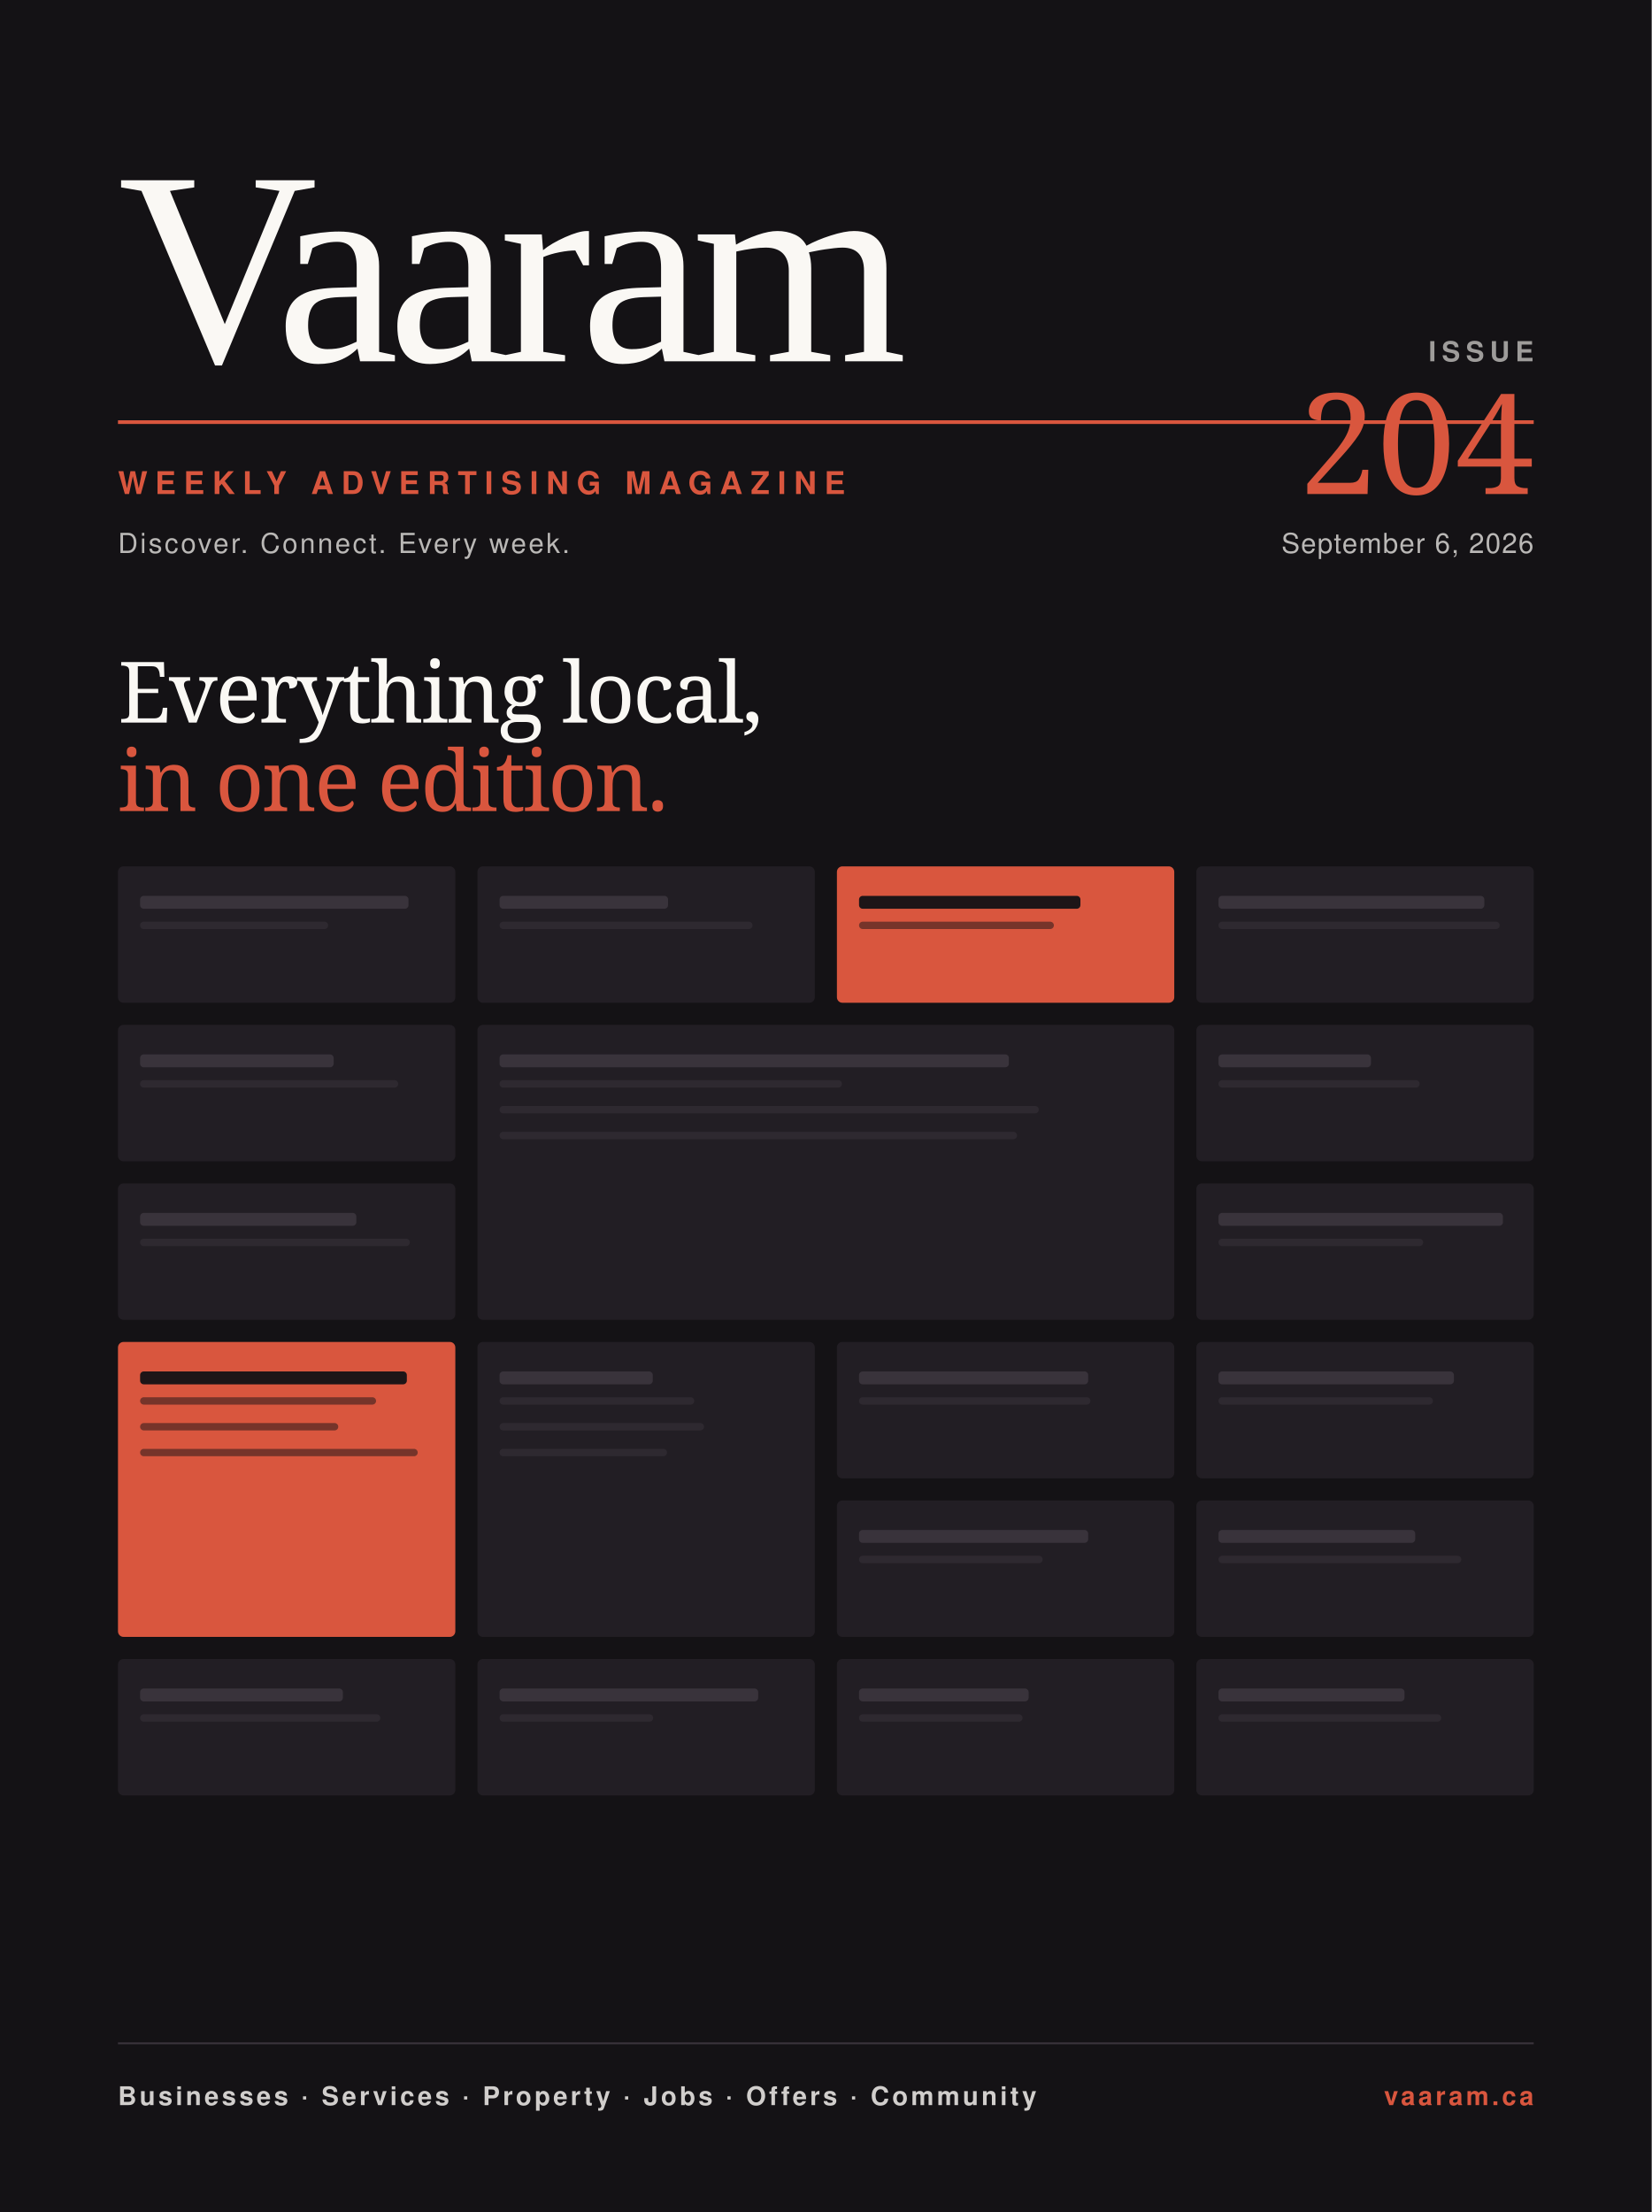
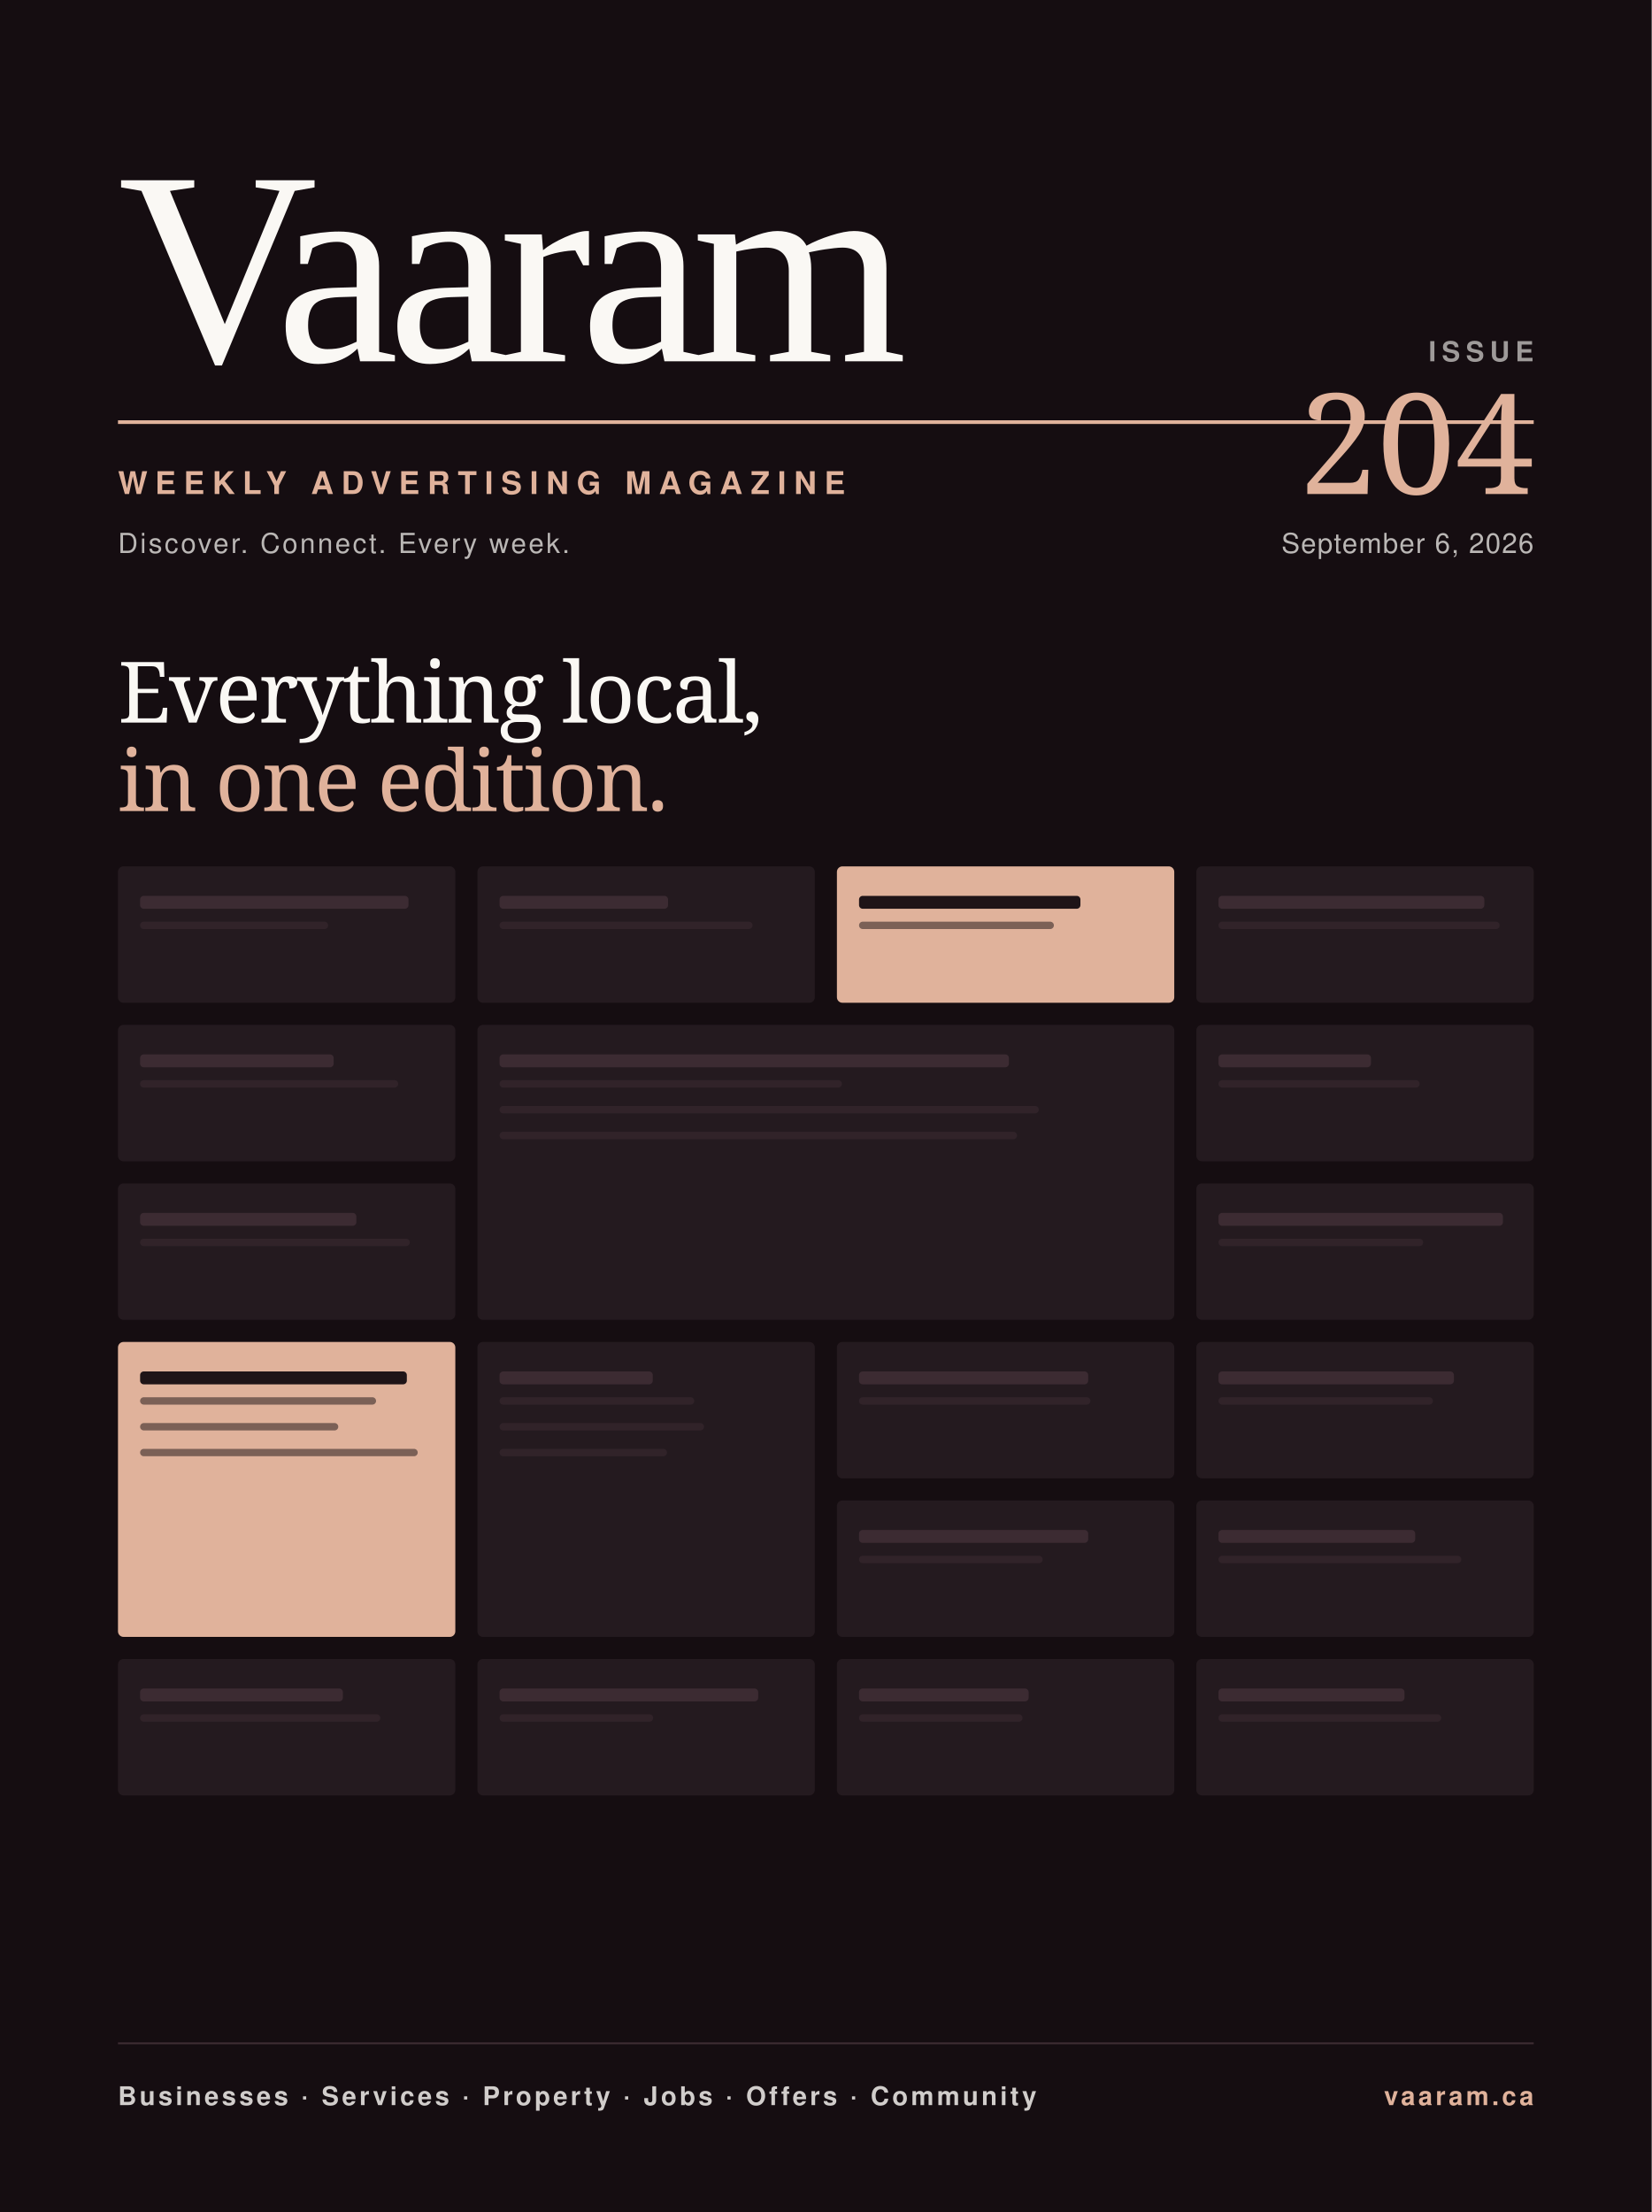
<svg xmlns="http://www.w3.org/2000/svg" width="896" height="1200" viewBox="0 0 896 1200" role="img" aria-label="Vaaram Magazine issue 204 cover">
-   <rect width="896" height="1200" fill="#141215" />
+   <rect width="896" height="1200" fill="#150d11" />
  <text x="64" y="196" font-family="Georgia, 'Times New Roman', serif" font-size="150" font-weight="500" letter-spacing="-6" fill="#faf8f4">Vaaram</text>
-   <rect x="64" y="228" width="768" height="2" fill="#d9563e" />
-   <text x="64" y="268" font-family="Helvetica, Arial, sans-serif" font-size="17" font-weight="700" letter-spacing="4.2" fill="#d9563e">WEEKLY ADVERTISING MAGAZINE</text>
+   <rect x="64" y="228" width="768" height="2" fill="#e0b29b" />
+   <text x="64" y="268" font-family="Helvetica, Arial, sans-serif" font-size="17" font-weight="700" letter-spacing="4.2" fill="#e0b29b">WEEKLY ADVERTISING MAGAZINE</text>
  <text x="64" y="300" font-family="Helvetica, Arial, sans-serif" font-size="15" letter-spacing="1.2" fill="#faf8f4" opacity="0.72">Discover. Connect. Every week.</text>
  <text x="832" y="196" text-anchor="end" font-family="Helvetica, Arial, sans-serif" font-size="15" font-weight="700" letter-spacing="3" fill="#faf8f4" opacity="0.6">ISSUE</text>
-   <text x="832" y="268" text-anchor="end" font-family="Georgia, serif" font-size="76" font-weight="500" fill="#d9563e">204</text>
+   <text x="832" y="268" text-anchor="end" font-family="Georgia, serif" font-size="76" font-weight="500" fill="#e0b29b">204</text>
  <text x="832" y="300" text-anchor="end" font-family="Helvetica, Arial, sans-serif" font-size="15" letter-spacing="0.6" fill="#faf8f4" opacity="0.72">September 6, 2026</text>
  <text x="64" y="392" font-family="Georgia, serif" font-size="46" font-weight="500" letter-spacing="-1.2" fill="#faf8f4">Everything local,</text>
-   <text x="64" y="440" font-family="Georgia, serif" font-size="46" font-weight="500" letter-spacing="-1.2" fill="#d9563e">in one edition.</text>
-   <rect x="64.0" y="470" width="183.0" height="74" rx="3" fill="#221e24" />
-   <rect x="76.0" y="486" width="145.6" height="7" rx="2" fill="#3a343c" opacity="0.95" />
-   <rect x="76.0" y="500" width="102.0" height="4" rx="2" fill="#3a343c" opacity="0.5" />
-   <rect x="259.0" y="470" width="183.0" height="74" rx="3" fill="#221e24" />
-   <rect x="271.0" y="486" width="91.4" height="7" rx="2" fill="#3a343c" opacity="0.95" />
-   <rect x="271.0" y="500" width="137.2" height="4" rx="2" fill="#3a343c" opacity="0.5" />
-   <rect x="454.0" y="470" width="183.0" height="74" rx="3" fill="#d9563e" />
-   <rect x="466.0" y="486" width="120.1" height="7" rx="2" fill="#141215" opacity="0.95" />
-   <rect x="466.0" y="500" width="105.7" height="4" rx="2" fill="#141215" opacity="0.5" />
-   <rect x="649.0" y="470" width="183.0" height="74" rx="3" fill="#221e24" />
-   <rect x="661.0" y="486" width="144.2" height="7" rx="2" fill="#3a343c" opacity="0.95" />
-   <rect x="661.0" y="500" width="152.5" height="4" rx="2" fill="#3a343c" opacity="0.5" />
-   <rect x="64.0" y="556" width="183.0" height="74" rx="3" fill="#221e24" />
-   <rect x="76.0" y="572" width="105.0" height="7" rx="2" fill="#3a343c" opacity="0.95" />
-   <rect x="76.0" y="586" width="140.0" height="4" rx="2" fill="#3a343c" opacity="0.5" />
-   <rect x="259.0" y="556" width="378.0" height="160" rx="3" fill="#221e24" />
-   <rect x="271.0" y="572" width="276.3" height="7" rx="2" fill="#3a343c" opacity="0.95" />
-   <rect x="271.0" y="586" width="185.7" height="4" rx="2" fill="#3a343c" opacity="0.5" />
-   <rect x="271.0" y="600" width="292.5" height="4" rx="2" fill="#3a343c" opacity="0.5" />
-   <rect x="271.0" y="614" width="280.7" height="4" rx="2" fill="#3a343c" opacity="0.5" />
-   <rect x="649.0" y="556" width="183.0" height="74" rx="3" fill="#221e24" />
-   <rect x="661.0" y="572" width="82.7" height="7" rx="2" fill="#3a343c" opacity="0.95" />
-   <rect x="661.0" y="586" width="109.1" height="4" rx="2" fill="#3a343c" opacity="0.5" />
-   <rect x="64.0" y="642" width="183.0" height="74" rx="3" fill="#221e24" />
-   <rect x="76.0" y="658" width="117.3" height="7" rx="2" fill="#3a343c" opacity="0.95" />
-   <rect x="76.0" y="672" width="146.3" height="4" rx="2" fill="#3a343c" opacity="0.5" />
-   <rect x="649.0" y="642" width="183.0" height="74" rx="3" fill="#221e24" />
-   <rect x="661.0" y="658" width="154.3" height="7" rx="2" fill="#3a343c" opacity="0.95" />
-   <rect x="661.0" y="672" width="111.0" height="4" rx="2" fill="#3a343c" opacity="0.5" />
-   <rect x="64.0" y="728" width="183.0" height="160" rx="3" fill="#d9563e" />
-   <rect x="76.0" y="744" width="144.7" height="7" rx="2" fill="#141215" opacity="0.95" />
-   <rect x="76.0" y="758" width="128.0" height="4" rx="2" fill="#141215" opacity="0.5" />
-   <rect x="76.0" y="772" width="107.5" height="4" rx="2" fill="#141215" opacity="0.5" />
-   <rect x="76.0" y="786" width="150.6" height="4" rx="2" fill="#141215" opacity="0.5" />
-   <rect x="259.0" y="728" width="183.0" height="160" rx="3" fill="#221e24" />
-   <rect x="271.0" y="744" width="83.1" height="7" rx="2" fill="#3a343c" opacity="0.95" />
-   <rect x="271.0" y="758" width="105.6" height="4" rx="2" fill="#3a343c" opacity="0.5" />
-   <rect x="271.0" y="772" width="110.9" height="4" rx="2" fill="#3a343c" opacity="0.5" />
-   <rect x="271.0" y="786" width="90.8" height="4" rx="2" fill="#3a343c" opacity="0.5" />
-   <rect x="454.0" y="728" width="183.0" height="74" rx="3" fill="#221e24" />
-   <rect x="466.0" y="744" width="124.3" height="7" rx="2" fill="#3a343c" opacity="0.95" />
-   <rect x="466.0" y="758" width="125.5" height="4" rx="2" fill="#3a343c" opacity="0.5" />
-   <rect x="649.0" y="728" width="183.0" height="74" rx="3" fill="#221e24" />
-   <rect x="661.0" y="744" width="127.7" height="7" rx="2" fill="#3a343c" opacity="0.95" />
-   <rect x="661.0" y="758" width="116.3" height="4" rx="2" fill="#3a343c" opacity="0.5" />
-   <rect x="454.0" y="814" width="183.0" height="74" rx="3" fill="#221e24" />
-   <rect x="466.0" y="830" width="124.3" height="7" rx="2" fill="#3a343c" opacity="0.95" />
-   <rect x="466.0" y="844" width="99.6" height="4" rx="2" fill="#3a343c" opacity="0.5" />
-   <rect x="649.0" y="814" width="183.0" height="74" rx="3" fill="#221e24" />
-   <rect x="661.0" y="830" width="106.7" height="7" rx="2" fill="#3a343c" opacity="0.95" />
-   <rect x="661.0" y="844" width="131.7" height="4" rx="2" fill="#3a343c" opacity="0.5" />
-   <rect x="64.0" y="900" width="183.0" height="74" rx="3" fill="#221e24" />
-   <rect x="76.0" y="916" width="110.0" height="7" rx="2" fill="#3a343c" opacity="0.95" />
-   <rect x="76.0" y="930" width="130.3" height="4" rx="2" fill="#3a343c" opacity="0.5" />
-   <rect x="259.0" y="900" width="183.0" height="74" rx="3" fill="#221e24" />
-   <rect x="271.0" y="916" width="140.3" height="7" rx="2" fill="#3a343c" opacity="0.95" />
-   <rect x="271.0" y="930" width="83.3" height="4" rx="2" fill="#3a343c" opacity="0.5" />
-   <rect x="454.0" y="900" width="183.0" height="74" rx="3" fill="#221e24" />
-   <rect x="466.0" y="916" width="92.0" height="7" rx="2" fill="#3a343c" opacity="0.95" />
-   <rect x="466.0" y="930" width="88.7" height="4" rx="2" fill="#3a343c" opacity="0.5" />
-   <rect x="649.0" y="900" width="183.0" height="74" rx="3" fill="#221e24" />
-   <rect x="661.0" y="916" width="100.9" height="7" rx="2" fill="#3a343c" opacity="0.95" />
-   <rect x="661.0" y="930" width="120.8" height="4" rx="2" fill="#3a343c" opacity="0.5" />
-   <rect x="64" y="1108" width="768" height="1" fill="#3a343c" />
+   <text x="64" y="440" font-family="Georgia, serif" font-size="46" font-weight="500" letter-spacing="-1.2" fill="#e0b29b">in one edition.</text>
+   <rect x="64.0" y="470" width="183.0" height="74" rx="3" fill="#241a1f" />
+   <rect x="76.0" y="486" width="145.6" height="7" rx="2" fill="#3d2c33" opacity="0.95" />
+   <rect x="76.0" y="500" width="102.0" height="4" rx="2" fill="#3d2c33" opacity="0.5" />
+   <rect x="259.0" y="470" width="183.0" height="74" rx="3" fill="#241a1f" />
+   <rect x="271.0" y="486" width="91.4" height="7" rx="2" fill="#3d2c33" opacity="0.95" />
+   <rect x="271.0" y="500" width="137.2" height="4" rx="2" fill="#3d2c33" opacity="0.5" />
+   <rect x="454.0" y="470" width="183.0" height="74" rx="3" fill="#e0b29b" />
+   <rect x="466.0" y="486" width="120.1" height="7" rx="2" fill="#150d11" opacity="0.95" />
+   <rect x="466.0" y="500" width="105.7" height="4" rx="2" fill="#150d11" opacity="0.5" />
+   <rect x="649.0" y="470" width="183.0" height="74" rx="3" fill="#241a1f" />
+   <rect x="661.0" y="486" width="144.2" height="7" rx="2" fill="#3d2c33" opacity="0.95" />
+   <rect x="661.0" y="500" width="152.5" height="4" rx="2" fill="#3d2c33" opacity="0.5" />
+   <rect x="64.0" y="556" width="183.0" height="74" rx="3" fill="#241a1f" />
+   <rect x="76.0" y="572" width="105.0" height="7" rx="2" fill="#3d2c33" opacity="0.95" />
+   <rect x="76.0" y="586" width="140.0" height="4" rx="2" fill="#3d2c33" opacity="0.5" />
+   <rect x="259.0" y="556" width="378.0" height="160" rx="3" fill="#241a1f" />
+   <rect x="271.0" y="572" width="276.3" height="7" rx="2" fill="#3d2c33" opacity="0.95" />
+   <rect x="271.0" y="586" width="185.7" height="4" rx="2" fill="#3d2c33" opacity="0.5" />
+   <rect x="271.0" y="600" width="292.5" height="4" rx="2" fill="#3d2c33" opacity="0.5" />
+   <rect x="271.0" y="614" width="280.7" height="4" rx="2" fill="#3d2c33" opacity="0.5" />
+   <rect x="649.0" y="556" width="183.0" height="74" rx="3" fill="#241a1f" />
+   <rect x="661.0" y="572" width="82.7" height="7" rx="2" fill="#3d2c33" opacity="0.95" />
+   <rect x="661.0" y="586" width="109.1" height="4" rx="2" fill="#3d2c33" opacity="0.5" />
+   <rect x="64.0" y="642" width="183.0" height="74" rx="3" fill="#241a1f" />
+   <rect x="76.0" y="658" width="117.3" height="7" rx="2" fill="#3d2c33" opacity="0.95" />
+   <rect x="76.0" y="672" width="146.3" height="4" rx="2" fill="#3d2c33" opacity="0.5" />
+   <rect x="649.0" y="642" width="183.0" height="74" rx="3" fill="#241a1f" />
+   <rect x="661.0" y="658" width="154.3" height="7" rx="2" fill="#3d2c33" opacity="0.95" />
+   <rect x="661.0" y="672" width="111.0" height="4" rx="2" fill="#3d2c33" opacity="0.5" />
+   <rect x="64.0" y="728" width="183.0" height="160" rx="3" fill="#e0b29b" />
+   <rect x="76.0" y="744" width="144.7" height="7" rx="2" fill="#150d11" opacity="0.95" />
+   <rect x="76.0" y="758" width="128.0" height="4" rx="2" fill="#150d11" opacity="0.5" />
+   <rect x="76.0" y="772" width="107.5" height="4" rx="2" fill="#150d11" opacity="0.5" />
+   <rect x="76.0" y="786" width="150.6" height="4" rx="2" fill="#150d11" opacity="0.5" />
+   <rect x="259.0" y="728" width="183.0" height="160" rx="3" fill="#241a1f" />
+   <rect x="271.0" y="744" width="83.1" height="7" rx="2" fill="#3d2c33" opacity="0.95" />
+   <rect x="271.0" y="758" width="105.6" height="4" rx="2" fill="#3d2c33" opacity="0.5" />
+   <rect x="271.0" y="772" width="110.9" height="4" rx="2" fill="#3d2c33" opacity="0.5" />
+   <rect x="271.0" y="786" width="90.8" height="4" rx="2" fill="#3d2c33" opacity="0.5" />
+   <rect x="454.0" y="728" width="183.0" height="74" rx="3" fill="#241a1f" />
+   <rect x="466.0" y="744" width="124.3" height="7" rx="2" fill="#3d2c33" opacity="0.95" />
+   <rect x="466.0" y="758" width="125.5" height="4" rx="2" fill="#3d2c33" opacity="0.5" />
+   <rect x="649.0" y="728" width="183.0" height="74" rx="3" fill="#241a1f" />
+   <rect x="661.0" y="744" width="127.7" height="7" rx="2" fill="#3d2c33" opacity="0.95" />
+   <rect x="661.0" y="758" width="116.3" height="4" rx="2" fill="#3d2c33" opacity="0.5" />
+   <rect x="454.0" y="814" width="183.0" height="74" rx="3" fill="#241a1f" />
+   <rect x="466.0" y="830" width="124.3" height="7" rx="2" fill="#3d2c33" opacity="0.95" />
+   <rect x="466.0" y="844" width="99.6" height="4" rx="2" fill="#3d2c33" opacity="0.5" />
+   <rect x="649.0" y="814" width="183.0" height="74" rx="3" fill="#241a1f" />
+   <rect x="661.0" y="830" width="106.7" height="7" rx="2" fill="#3d2c33" opacity="0.95" />
+   <rect x="661.0" y="844" width="131.7" height="4" rx="2" fill="#3d2c33" opacity="0.5" />
+   <rect x="64.0" y="900" width="183.0" height="74" rx="3" fill="#241a1f" />
+   <rect x="76.0" y="916" width="110.0" height="7" rx="2" fill="#3d2c33" opacity="0.95" />
+   <rect x="76.0" y="930" width="130.3" height="4" rx="2" fill="#3d2c33" opacity="0.5" />
+   <rect x="259.0" y="900" width="183.0" height="74" rx="3" fill="#241a1f" />
+   <rect x="271.0" y="916" width="140.3" height="7" rx="2" fill="#3d2c33" opacity="0.95" />
+   <rect x="271.0" y="930" width="83.3" height="4" rx="2" fill="#3d2c33" opacity="0.5" />
+   <rect x="454.0" y="900" width="183.0" height="74" rx="3" fill="#241a1f" />
+   <rect x="466.0" y="916" width="92.0" height="7" rx="2" fill="#3d2c33" opacity="0.95" />
+   <rect x="466.0" y="930" width="88.7" height="4" rx="2" fill="#3d2c33" opacity="0.5" />
+   <rect x="649.0" y="900" width="183.0" height="74" rx="3" fill="#241a1f" />
+   <rect x="661.0" y="916" width="100.9" height="7" rx="2" fill="#3d2c33" opacity="0.95" />
+   <rect x="661.0" y="930" width="120.8" height="4" rx="2" fill="#3d2c33" opacity="0.5" />
+   <rect x="64" y="1108" width="768" height="1" fill="#3d2c33" />
  <text x="64" y="1142" font-family="Helvetica, Arial, sans-serif" font-size="14" font-weight="700" letter-spacing="1.6" fill="#faf8f4" opacity="0.82">Businesses  ·  Services  ·  Property  ·  Jobs  ·  Offers  ·  Community</text>
-   <text x="832" y="1142" text-anchor="end" font-family="Helvetica, Arial, sans-serif" font-size="14" font-weight="700" letter-spacing="1.6" fill="#d9563e">vaaram.ca</text>
+   <text x="832" y="1142" text-anchor="end" font-family="Helvetica, Arial, sans-serif" font-size="14" font-weight="700" letter-spacing="1.6" fill="#e0b29b">vaaram.ca</text>
</svg>
